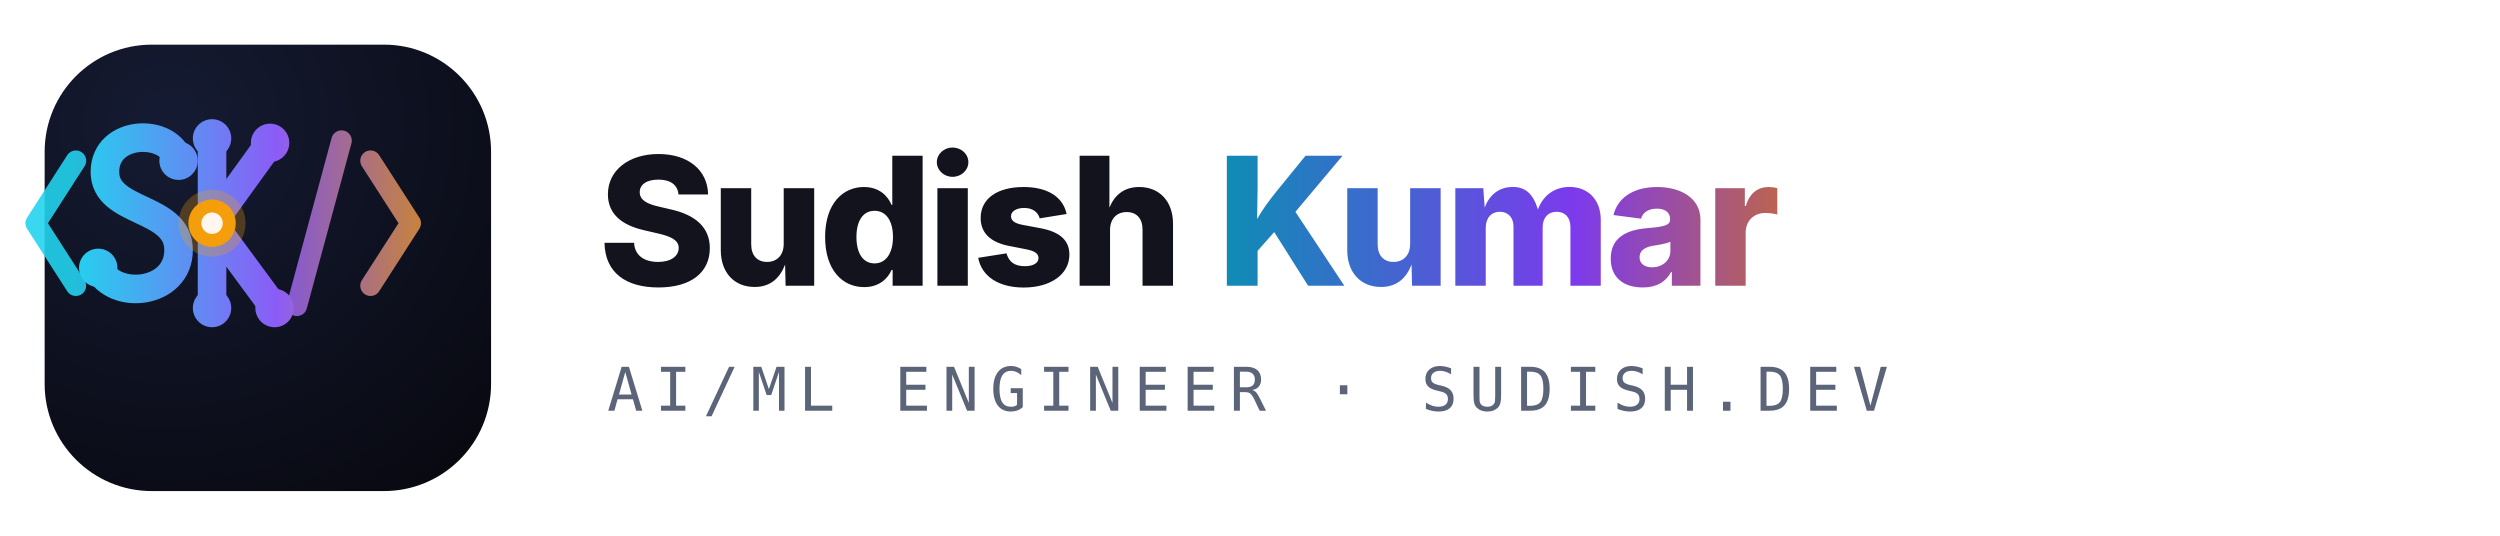
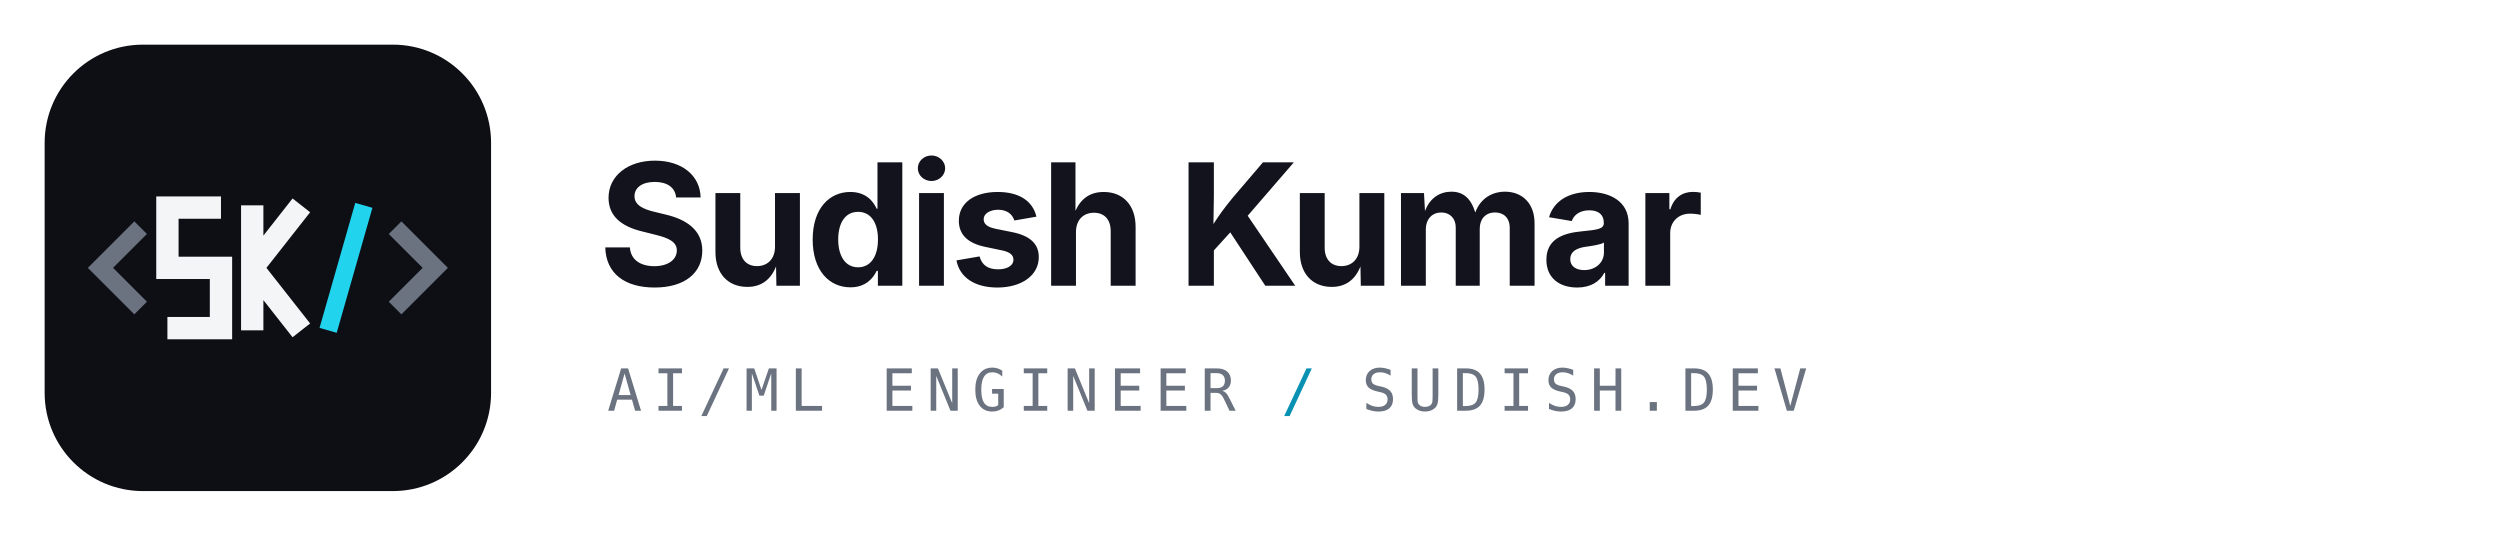
<svg xmlns="http://www.w3.org/2000/svg" viewBox="0 0 560 120" width="560" height="120" role="img" aria-label="Sudish Kumar — AI/ML Engineer">
-   <defs>
-     <linearGradient id="gm" gradientUnits="userSpaceOnUse" x1="16" y1="60" x2="104" y2="60">
-       <stop offset="0" stop-color="#22d3ee" />
-       <stop offset=".52" stop-color="#8b5cf6" />
-       <stop offset="1" stop-color="#f59e0b" />
-     </linearGradient>
-     <linearGradient id="g" gradientUnits="userSpaceOnUse" x1="270" y1="0" x2="420" y2="0">
-       <stop offset="0" stop-color="#0891b2" />
-       <stop offset=".55" stop-color="#7c3aed" />
-       <stop offset="1" stop-color="#d97706" />
-     </linearGradient>
-     <radialGradient id="bg" cx=".28" cy=".18" r="1.1">
-       <stop offset="0" stop-color="#151b33" />
-       <stop offset="1" stop-color="#07070d" />
-     </radialGradient>
-   </defs>
  <g transform="translate(10 10)">
-     <rect width="100" height="100" rx="24" fill="url(#bg)" />
-     <g fill="none" stroke="url(#gm)" stroke-width="4.6" stroke-linecap="round" stroke-linejoin="round" stroke-opacity=".9" transform="translate(-10 -10)">
-       <path d="M17 36L8 50L17 64" />
-       <path d="M66.5 68.5L76.5 31.5" />
-       <path d="M83 36L92 50L83 64" />
+     <rect width="100" height="100" rx="22" fill="#0d0f14" />
+     <g fill="none" stroke="#6b7280" stroke-width="4" stroke-linecap="butt" stroke-linejoin="miter">
+       <path d="M21.5 41L12.5 50L21.5 59" />
+       <path d="M78.5 41L87.5 50L78.5 59" />
    </g>
-     <g fill="none" stroke="url(#gm)" stroke-width="6.4" stroke-linecap="round" stroke-linejoin="round" transform="translate(-10 -10)">
-       <path d="M40 36C38 28.5 23.5 29 23.5 38.5C23.5 48 40 46 40 56C40 66 25.5 67.5 22 60" />
-       <path d="M47.5 31V69M47.5 50L60.5 32M47.5 50L61.5 69" />
-     </g>
-     <g fill="url(#gm)" transform="translate(-10 -10)">
-       <circle cx="40" cy="36" r="4.3" />
-       <circle cx="22" cy="60" r="4.3" />
-       <circle cx="47.5" cy="31" r="4.3" />
-       <circle cx="47.5" cy="69" r="4.3" />
-       <circle cx="60.5" cy="32" r="4.3" />
-       <circle cx="61.5" cy="69" r="4.3" />
-       <circle cx="47.5" cy="50" r="7.5" fill="#f59e0b" fill-opacity=".28" />
-       <circle cx="47.5" cy="50" r="5.3" fill="#f59e0b" />
-       <circle cx="47.5" cy="50" r="2.4" fill="#fff7ed" />
+     <path d="M63.5 64L71.5 36" fill="none" stroke="#22d3ee" stroke-width="4" />
+     <g fill="none" stroke="#f4f5f7" stroke-width="5" stroke-linecap="butt" stroke-linejoin="miter">
+       <path d="M39.5 36.5H27.5V50H39.5V63.5H27.5" />
+       <path d="M46.5 36V64M46.5 50L57.5 36M46.5 50L57.5 64" />
    </g>
  </g>
-   <text x="134" y="64" font-family="Inter, 'Segoe UI', system-ui, sans-serif" font-weight="800" font-size="40" letter-spacing="-1.2" fill="#12131c">Sudish <tspan fill="url(#g)">Kumar</tspan>
-   </text>
-   <text x="136" y="92" font-family="'JetBrains Mono', ui-monospace, Consolas, monospace" font-weight="500" font-size="13.5" letter-spacing="2.6" fill="#5b6478">AI/ML ENGINEER  ·  SUDISH.DEV</text>
+   <text x="134" y="64" font-family="Inter, 'Segoe UI', system-ui, sans-serif" font-weight="700" font-size="38" letter-spacing="-1" fill="#12131c">Sudish Kumar</text>
+   <text x="136" y="92" font-family="'JetBrains Mono', ui-monospace, Consolas, monospace" font-weight="500" font-size="13" letter-spacing="2.4" fill="#6b7280">AI/ML ENGINEER <tspan fill="#0891b2">/</tspan> SUDISH.DEV</text>
</svg>
